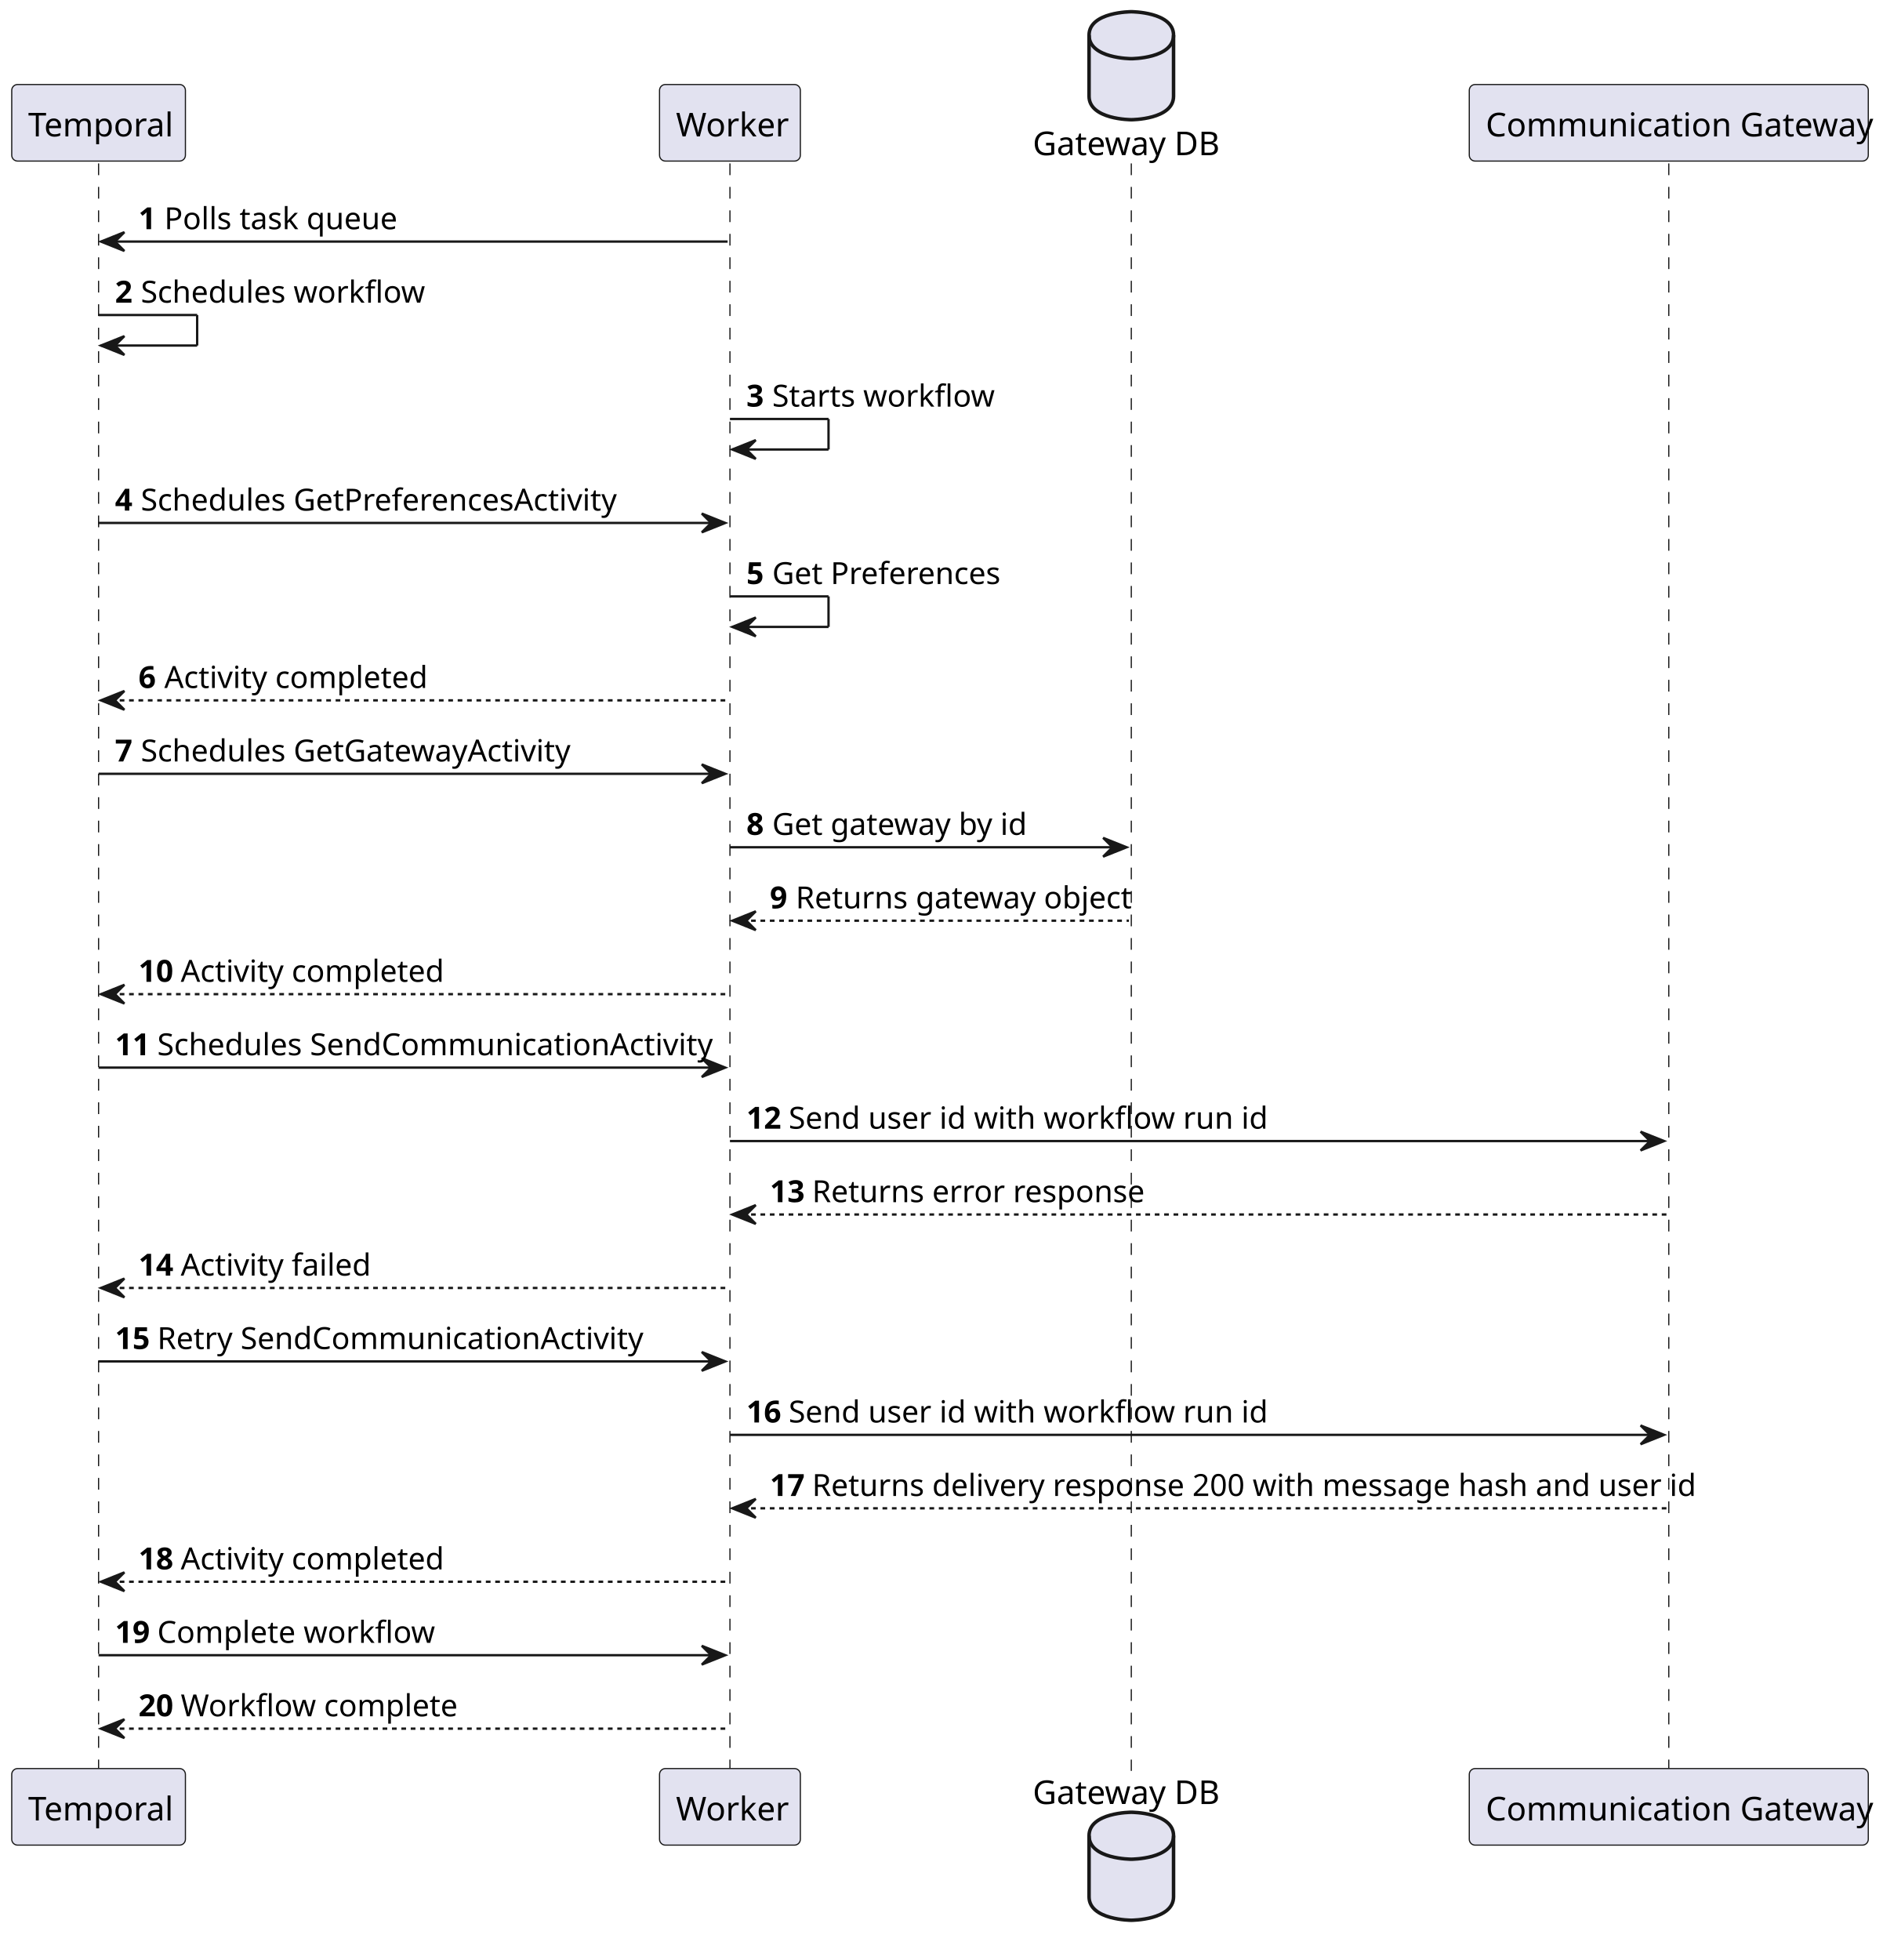
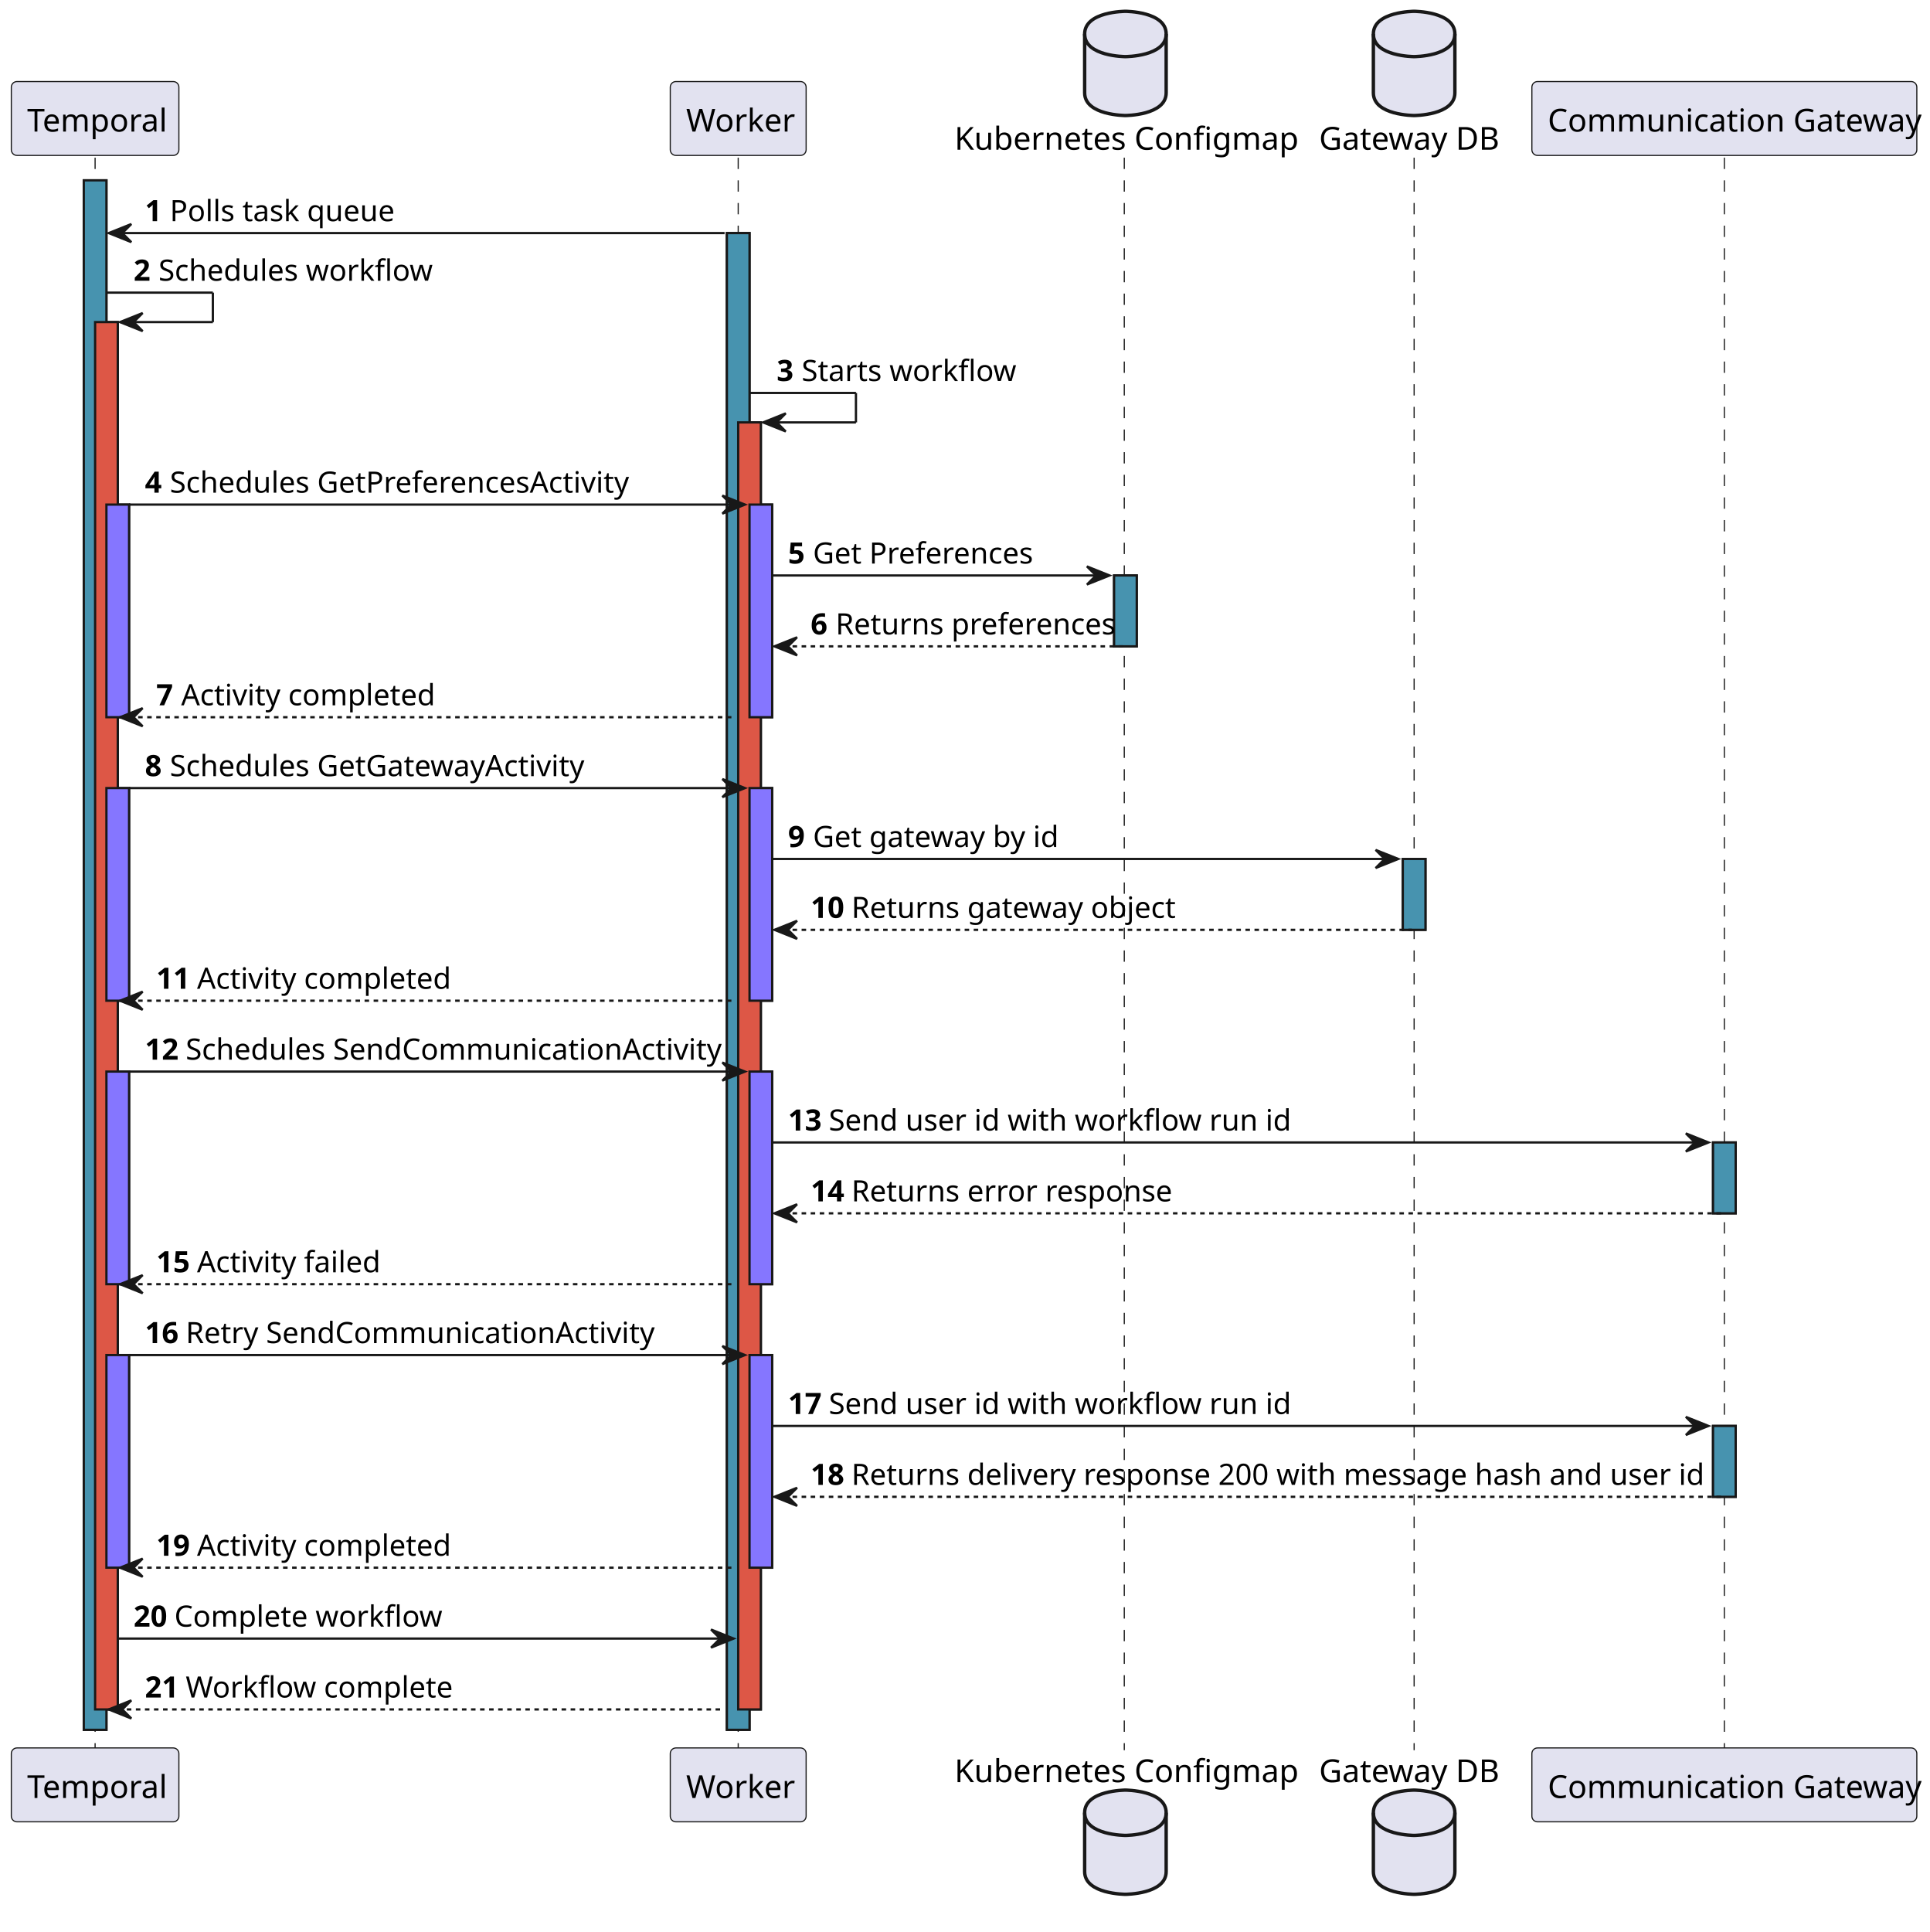
- <svg xmlns="http://www.w3.org/2000/svg" contentStyleType="text/css" height="835px" preserveAspectRatio="none" style="width:802px;height:835px;background:#FFFFFF;" version="1.1" viewBox="0 0 802 835" width="802px" zoomAndPan="magnify">
+ <svg xmlns="http://www.w3.org/2000/svg" contentStyleType="text/css" height="853px" preserveAspectRatio="none" style="width:852px;height:853px;background:#FFFFFF;" version="1.1" viewBox="0 0 852 853" width="852px" zoomAndPan="magnify">
  <defs />
  <g>
-     <line style="stroke:#181818;stroke-width:0.5;stroke-dasharray:5.0,5.0;" x1="42" x2="42" y1="69.621" y2="754.441" />
-     <line style="stroke:#181818;stroke-width:0.5;stroke-dasharray:5.0,5.0;" x1="311" x2="311" y1="69.621" y2="754.441" />
-     <line style="stroke:#181818;stroke-width:0.5;stroke-dasharray:5.0,5.0;" x1="482" x2="482" y1="69.621" y2="754.441" />
-     <line style="stroke:#181818;stroke-width:0.5;stroke-dasharray:5.0,5.0;" x1="711" x2="711" y1="69.621" y2="754.441" />
+     <rect fill="#4793AF" height="684.111" style="stroke:#181818;stroke-width:1.0;" width="10" x="37" y="79.621" />
+     <rect fill="#DD5746" height="612.529" style="stroke:#181818;stroke-width:1.0;" width="10" x="42" y="142.203" />
+     <rect fill="#8576FF" height="93.873" style="stroke:#181818;stroke-width:1.0;" width="10" x="47" y="222.785" />
+     <rect fill="#8576FF" height="93.873" style="stroke:#181818;stroke-width:1.0;" width="10" x="47" y="347.949" />
+     <rect fill="#8576FF" height="93.873" style="stroke:#181818;stroke-width:1.0;" width="10" x="47" y="473.113" />
+     <rect fill="#8576FF" height="93.873" style="stroke:#181818;stroke-width:1.0;" width="10" x="47" y="598.277" />
+     <rect fill="#4793AF" height="660.82" style="stroke:#181818;stroke-width:1.0;" width="10" x="321" y="102.912" />
+     <rect fill="#DD5746" height="568.238" style="stroke:#181818;stroke-width:1.0;" width="10" x="326" y="186.494" />
+     <rect fill="#8576FF" height="93.873" style="stroke:#181818;stroke-width:1.0;" width="10" x="331" y="222.785" />
+     <rect fill="#8576FF" height="93.873" style="stroke:#181818;stroke-width:1.0;" width="10" x="331" y="347.949" />
+     <rect fill="#8576FF" height="93.873" style="stroke:#181818;stroke-width:1.0;" width="10" x="331" y="473.113" />
+     <rect fill="#8576FF" height="93.873" style="stroke:#181818;stroke-width:1.0;" width="10" x="331" y="598.277" />
+     <rect fill="#4793AF" height="31.291" style="stroke:#181818;stroke-width:1.0;" width="10" x="492" y="254.076" />
+     <rect fill="#4793AF" height="31.291" style="stroke:#181818;stroke-width:1.0;" width="10" x="619.5" y="379.24" />
+     <rect fill="#4793AF" height="31.291" style="stroke:#181818;stroke-width:1.0;" width="10" x="756.5" y="504.404" />
+     <rect fill="#4793AF" height="31.291" style="stroke:#181818;stroke-width:1.0;" width="10" x="756.5" y="629.568" />
+     <line style="stroke:#181818;stroke-width:0.5;stroke-dasharray:5.0,5.0;" x1="42" x2="42" y1="69.621" y2="772.732" />
+     <line style="stroke:#181818;stroke-width:0.5;stroke-dasharray:5.0,5.0;" x1="326" x2="326" y1="69.621" y2="772.732" />
+     <line style="stroke:#181818;stroke-width:0.5;stroke-dasharray:5.0,5.0;" x1="496.5" x2="496.5" y1="69.621" y2="772.732" />
+     <line style="stroke:#181818;stroke-width:0.5;stroke-dasharray:5.0,5.0;" x1="624.5" x2="624.5" y1="69.621" y2="772.732" />
+     <line style="stroke:#181818;stroke-width:0.5;stroke-dasharray:5.0,5.0;" x1="761.5" x2="761.5" y1="69.621" y2="772.732" />
    <rect fill="#E2E2F0" height="32.621" rx="2.5" ry="2.5" style="stroke:#181818;stroke-width:0.5;" width="74" x="5" y="36" />
    <text fill="#000000" font-family="sans-serif" font-size="14" lengthAdjust="spacing" textLength="60" x="12" y="58.107">Temporal</text>
-     <rect fill="#E2E2F0" height="32.621" rx="2.5" ry="2.5" style="stroke:#181818;stroke-width:0.5;" width="74" x="5" y="753.441" />
-     <text fill="#000000" font-family="sans-serif" font-size="14" lengthAdjust="spacing" textLength="60" x="12" y="775.549">Temporal</text>
-     <rect fill="#E2E2F0" height="32.621" rx="2.5" ry="2.5" style="stroke:#181818;stroke-width:0.5;" width="60" x="281" y="36" />
-     <text fill="#000000" font-family="sans-serif" font-size="14" lengthAdjust="spacing" textLength="46" x="288" y="58.107">Worker</text>
-     <rect fill="#E2E2F0" height="32.621" rx="2.5" ry="2.5" style="stroke:#181818;stroke-width:0.5;" width="60" x="281" y="753.441" />
-     <text fill="#000000" font-family="sans-serif" font-size="14" lengthAdjust="spacing" textLength="46" x="288" y="775.549">Worker</text>
-     <text fill="#000000" font-family="sans-serif" font-size="14" lengthAdjust="spacing" textLength="78" x="440" y="66.107">Gateway DB</text>
-     <path d="M464,15 C464,5 482,5 482,5 C482,5 500,5 500,15 L500,41 C500,51 482,51 482,51 C482,51 464,51 464,41 L464,15 " fill="#E2E2F0" style="stroke:#181818;stroke-width:1.5;" />
-     <path d="M464,15 C464,25 482,25 482,25 C482,25 500,25 500,15 " fill="none" style="stroke:#181818;stroke-width:1.5;" />
-     <text fill="#000000" font-family="sans-serif" font-size="14" lengthAdjust="spacing" textLength="78" x="440" y="768.549">Gateway DB</text>
-     <path d="M464,782.062 C464,772.062 482,772.062 482,772.062 C482,772.062 500,772.062 500,782.062 L500,808.062 C500,818.062 482,818.062 482,818.062 C482,818.062 464,818.062 464,808.062 L464,782.062 " fill="#E2E2F0" style="stroke:#181818;stroke-width:1.5;" />
-     <path d="M464,782.062 C464,792.062 482,792.062 482,792.062 C482,792.062 500,792.062 500,782.062 " fill="none" style="stroke:#181818;stroke-width:1.5;" />
-     <rect fill="#E2E2F0" height="32.621" rx="2.5" ry="2.5" style="stroke:#181818;stroke-width:0.5;" width="170" x="626" y="36" />
-     <text fill="#000000" font-family="sans-serif" font-size="14" lengthAdjust="spacing" textLength="156" x="633" y="58.107">Communication Gateway</text>
-     <rect fill="#E2E2F0" height="32.621" rx="2.5" ry="2.5" style="stroke:#181818;stroke-width:0.5;" width="170" x="626" y="753.441" />
-     <text fill="#000000" font-family="sans-serif" font-size="14" lengthAdjust="spacing" textLength="156" x="633" y="775.549">Communication Gateway</text>
-     <polygon fill="#181818" points="53,98.912,43,102.912,53,106.912,49,102.912" style="stroke:#181818;stroke-width:1.0;" />
-     <line style="stroke:#181818;stroke-width:1.0;" x1="47" x2="310" y1="102.912" y2="102.912" />
-     <text fill="#000000" font-family="sans-serif" font-size="13" font-weight="bold" lengthAdjust="spacing" textLength="7" x="59" y="97.649">1</text>
-     <text fill="#000000" font-family="sans-serif" font-size="13" lengthAdjust="spacing" textLength="97" x="70" y="97.649">Polls task queue</text>
-     <line style="stroke:#181818;stroke-width:1.0;" x1="42" x2="84" y1="134.203" y2="134.203" />
-     <line style="stroke:#181818;stroke-width:1.0;" x1="84" x2="84" y1="134.203" y2="147.203" />
-     <line style="stroke:#181818;stroke-width:1.0;" x1="43" x2="84" y1="147.203" y2="147.203" />
-     <polygon fill="#181818" points="53,143.203,43,147.203,53,151.203,49,147.203" style="stroke:#181818;stroke-width:1.0;" />
-     <text fill="#000000" font-family="sans-serif" font-size="13" font-weight="bold" lengthAdjust="spacing" textLength="7" x="49" y="128.94">2</text>
-     <text fill="#000000" font-family="sans-serif" font-size="13" lengthAdjust="spacing" textLength="114" x="60" y="128.94">Schedules workflow</text>
-     <line style="stroke:#181818;stroke-width:1.0;" x1="311" x2="353" y1="178.494" y2="178.494" />
-     <line style="stroke:#181818;stroke-width:1.0;" x1="353" x2="353" y1="178.494" y2="191.494" />
-     <line style="stroke:#181818;stroke-width:1.0;" x1="312" x2="353" y1="191.494" y2="191.494" />
-     <polygon fill="#181818" points="322,187.494,312,191.494,322,195.494,318,191.494" style="stroke:#181818;stroke-width:1.0;" />
-     <text fill="#000000" font-family="sans-serif" font-size="13" font-weight="bold" lengthAdjust="spacing" textLength="7" x="318" y="173.231">3</text>
-     <text fill="#000000" font-family="sans-serif" font-size="13" lengthAdjust="spacing" textLength="88" x="329" y="173.231">Starts workflow</text>
-     <polygon fill="#181818" points="299,218.785,309,222.785,299,226.785,303,222.785" style="stroke:#181818;stroke-width:1.0;" />
-     <line style="stroke:#181818;stroke-width:1.0;" x1="42" x2="305" y1="222.785" y2="222.785" />
-     <text fill="#000000" font-family="sans-serif" font-size="13" font-weight="bold" lengthAdjust="spacing" textLength="7" x="49" y="217.523">4</text>
-     <text fill="#000000" font-family="sans-serif" font-size="13" lengthAdjust="spacing" textLength="197" x="60" y="217.523">Schedules GetPreferencesActivity</text>
-     <line style="stroke:#181818;stroke-width:1.0;" x1="311" x2="353" y1="254.076" y2="254.076" />
-     <line style="stroke:#181818;stroke-width:1.0;" x1="353" x2="353" y1="254.076" y2="267.076" />
-     <line style="stroke:#181818;stroke-width:1.0;" x1="312" x2="353" y1="267.076" y2="267.076" />
-     <polygon fill="#181818" points="322,263.076,312,267.076,322,271.076,318,267.076" style="stroke:#181818;stroke-width:1.0;" />
-     <text fill="#000000" font-family="sans-serif" font-size="13" font-weight="bold" lengthAdjust="spacing" textLength="7" x="318" y="248.814">5</text>
-     <text fill="#000000" font-family="sans-serif" font-size="13" lengthAdjust="spacing" textLength="94" x="329" y="248.814">Get Preferences</text>
-     <polygon fill="#181818" points="53,294.367,43,298.367,53,302.367,49,298.367" style="stroke:#181818;stroke-width:1.0;" />
-     <line style="stroke:#181818;stroke-width:1.0;stroke-dasharray:2.0,2.0;" x1="47" x2="310" y1="298.367" y2="298.367" />
-     <text fill="#000000" font-family="sans-serif" font-size="13" font-weight="bold" lengthAdjust="spacing" textLength="7" x="59" y="293.104">6</text>
-     <text fill="#000000" font-family="sans-serif" font-size="13" lengthAdjust="spacing" textLength="106" x="70" y="293.104">Activity completed</text>
-     <polygon fill="#181818" points="299,325.658,309,329.658,299,333.658,303,329.658" style="stroke:#181818;stroke-width:1.0;" />
-     <line style="stroke:#181818;stroke-width:1.0;" x1="42" x2="305" y1="329.658" y2="329.658" />
-     <text fill="#000000" font-family="sans-serif" font-size="13" font-weight="bold" lengthAdjust="spacing" textLength="7" x="49" y="324.396">7</text>
-     <text fill="#000000" font-family="sans-serif" font-size="13" lengthAdjust="spacing" textLength="179" x="60" y="324.396">Schedules GetGatewayActivity</text>
-     <polygon fill="#181818" points="470,356.949,480,360.949,470,364.949,474,360.949" style="stroke:#181818;stroke-width:1.0;" />
-     <line style="stroke:#181818;stroke-width:1.0;" x1="311" x2="476" y1="360.949" y2="360.949" />
-     <text fill="#000000" font-family="sans-serif" font-size="13" font-weight="bold" lengthAdjust="spacing" textLength="7" x="318" y="355.687">8</text>
-     <text fill="#000000" font-family="sans-serif" font-size="13" lengthAdjust="spacing" textLength="105" x="329" y="355.687">Get gateway by id</text>
-     <polygon fill="#181818" points="322,388.24,312,392.24,322,396.24,318,392.24" style="stroke:#181818;stroke-width:1.0;" />
-     <line style="stroke:#181818;stroke-width:1.0;stroke-dasharray:2.0,2.0;" x1="316" x2="481" y1="392.24" y2="392.24" />
-     <text fill="#000000" font-family="sans-serif" font-size="13" font-weight="bold" lengthAdjust="spacing" textLength="7" x="328" y="386.978">9</text>
-     <text fill="#000000" font-family="sans-serif" font-size="13" lengthAdjust="spacing" textLength="136" x="339" y="386.978">Returns gateway object</text>
-     <polygon fill="#181818" points="53,419.531,43,423.531,53,427.531,49,423.531" style="stroke:#181818;stroke-width:1.0;" />
-     <line style="stroke:#181818;stroke-width:1.0;stroke-dasharray:2.0,2.0;" x1="47" x2="310" y1="423.531" y2="423.531" />
-     <text fill="#000000" font-family="sans-serif" font-size="13" font-weight="bold" lengthAdjust="spacing" textLength="14" x="59" y="418.269">10</text>
-     <text fill="#000000" font-family="sans-serif" font-size="13" lengthAdjust="spacing" textLength="106" x="77" y="418.269">Activity completed</text>
-     <polygon fill="#181818" points="299,450.822,309,454.822,299,458.822,303,454.822" style="stroke:#181818;stroke-width:1.0;" />
-     <line style="stroke:#181818;stroke-width:1.0;" x1="42" x2="305" y1="454.822" y2="454.822" />
-     <text fill="#000000" font-family="sans-serif" font-size="13" font-weight="bold" lengthAdjust="spacing" textLength="14" x="49" y="449.56">11</text>
-     <text fill="#000000" font-family="sans-serif" font-size="13" lengthAdjust="spacing" textLength="227" x="67" y="449.56">Schedules SendCommunicationActivity</text>
-     <polygon fill="#181818" points="699,482.113,709,486.113,699,490.113,703,486.113" style="stroke:#181818;stroke-width:1.0;" />
-     <line style="stroke:#181818;stroke-width:1.0;" x1="311" x2="705" y1="486.113" y2="486.113" />
-     <text fill="#000000" font-family="sans-serif" font-size="13" font-weight="bold" lengthAdjust="spacing" textLength="14" x="318" y="480.851">12</text>
-     <text fill="#000000" font-family="sans-serif" font-size="13" lengthAdjust="spacing" textLength="189" x="336" y="480.851">Send user id with workflow run id</text>
-     <polygon fill="#181818" points="322,513.404,312,517.404,322,521.404,318,517.404" style="stroke:#181818;stroke-width:1.0;" />
-     <line style="stroke:#181818;stroke-width:1.0;stroke-dasharray:2.0,2.0;" x1="316" x2="710" y1="517.404" y2="517.404" />
-     <text fill="#000000" font-family="sans-serif" font-size="13" font-weight="bold" lengthAdjust="spacing" textLength="14" x="328" y="512.142">13</text>
-     <text fill="#000000" font-family="sans-serif" font-size="13" lengthAdjust="spacing" textLength="132" x="346" y="512.142">Returns error response</text>
-     <polygon fill="#181818" points="53,544.695,43,548.695,53,552.695,49,548.695" style="stroke:#181818;stroke-width:1.0;" />
-     <line style="stroke:#181818;stroke-width:1.0;stroke-dasharray:2.0,2.0;" x1="47" x2="310" y1="548.695" y2="548.695" />
-     <text fill="#000000" font-family="sans-serif" font-size="13" font-weight="bold" lengthAdjust="spacing" textLength="14" x="59" y="543.433">14</text>
-     <text fill="#000000" font-family="sans-serif" font-size="13" lengthAdjust="spacing" textLength="76" x="77" y="543.433">Activity failed</text>
-     <polygon fill="#181818" points="299,575.986,309,579.986,299,583.986,303,579.986" style="stroke:#181818;stroke-width:1.0;" />
-     <line style="stroke:#181818;stroke-width:1.0;" x1="42" x2="305" y1="579.986" y2="579.986" />
-     <text fill="#000000" font-family="sans-serif" font-size="13" font-weight="bold" lengthAdjust="spacing" textLength="14" x="49" y="574.724">15</text>
-     <text fill="#000000" font-family="sans-serif" font-size="13" lengthAdjust="spacing" textLength="197" x="67" y="574.724">Retry SendCommunicationActivity</text>
-     <polygon fill="#181818" points="699,607.277,709,611.277,699,615.277,703,611.277" style="stroke:#181818;stroke-width:1.0;" />
-     <line style="stroke:#181818;stroke-width:1.0;" x1="311" x2="705" y1="611.277" y2="611.277" />
-     <text fill="#000000" font-family="sans-serif" font-size="13" font-weight="bold" lengthAdjust="spacing" textLength="14" x="318" y="606.015">16</text>
-     <text fill="#000000" font-family="sans-serif" font-size="13" lengthAdjust="spacing" textLength="189" x="336" y="606.015">Send user id with workflow run id</text>
-     <polygon fill="#181818" points="322,638.568,312,642.568,322,646.568,318,642.568" style="stroke:#181818;stroke-width:1.0;" />
-     <line style="stroke:#181818;stroke-width:1.0;stroke-dasharray:2.0,2.0;" x1="316" x2="710" y1="642.568" y2="642.568" />
-     <text fill="#000000" font-family="sans-serif" font-size="13" font-weight="bold" lengthAdjust="spacing" textLength="14" x="328" y="637.306">17</text>
-     <text fill="#000000" font-family="sans-serif" font-size="13" lengthAdjust="spacing" textLength="358" x="346" y="637.306">Returns delivery response 200 with message hash and user id</text>
-     <polygon fill="#181818" points="53,669.859,43,673.859,53,677.859,49,673.859" style="stroke:#181818;stroke-width:1.0;" />
-     <line style="stroke:#181818;stroke-width:1.0;stroke-dasharray:2.0,2.0;" x1="47" x2="310" y1="673.859" y2="673.859" />
-     <text fill="#000000" font-family="sans-serif" font-size="13" font-weight="bold" lengthAdjust="spacing" textLength="14" x="59" y="668.597">18</text>
-     <text fill="#000000" font-family="sans-serif" font-size="13" lengthAdjust="spacing" textLength="106" x="77" y="668.597">Activity completed</text>
-     <polygon fill="#181818" points="299,701.15,309,705.15,299,709.15,303,705.15" style="stroke:#181818;stroke-width:1.0;" />
-     <line style="stroke:#181818;stroke-width:1.0;" x1="42" x2="305" y1="705.15" y2="705.15" />
-     <text fill="#000000" font-family="sans-serif" font-size="13" font-weight="bold" lengthAdjust="spacing" textLength="14" x="49" y="699.888">19</text>
-     <text fill="#000000" font-family="sans-serif" font-size="13" lengthAdjust="spacing" textLength="108" x="67" y="699.888">Complete workflow</text>
-     <polygon fill="#181818" points="53,732.441,43,736.441,53,740.441,49,736.441" style="stroke:#181818;stroke-width:1.0;" />
-     <line style="stroke:#181818;stroke-width:1.0;stroke-dasharray:2.0,2.0;" x1="47" x2="310" y1="736.441" y2="736.441" />
-     <text fill="#000000" font-family="sans-serif" font-size="13" font-weight="bold" lengthAdjust="spacing" textLength="14" x="59" y="731.179">20</text>
-     <text fill="#000000" font-family="sans-serif" font-size="13" lengthAdjust="spacing" textLength="110" x="77" y="731.179">Workflow complete</text>
+     <rect fill="#E2E2F0" height="32.621" rx="2.5" ry="2.5" style="stroke:#181818;stroke-width:0.5;" width="74" x="5" y="771.732" />
+     <text fill="#000000" font-family="sans-serif" font-size="14" lengthAdjust="spacing" textLength="60" x="12" y="793.84">Temporal</text>
+     <rect fill="#E2E2F0" height="32.621" rx="2.5" ry="2.5" style="stroke:#181818;stroke-width:0.5;" width="60" x="296" y="36" />
+     <text fill="#000000" font-family="sans-serif" font-size="14" lengthAdjust="spacing" textLength="46" x="303" y="58.107">Worker</text>
+     <rect fill="#E2E2F0" height="32.621" rx="2.5" ry="2.5" style="stroke:#181818;stroke-width:0.5;" width="60" x="296" y="771.732" />
+     <text fill="#000000" font-family="sans-serif" font-size="14" lengthAdjust="spacing" textLength="46" x="303" y="793.84">Worker</text>
+     <text fill="#000000" font-family="sans-serif" font-size="14" lengthAdjust="spacing" textLength="145" x="421.5" y="66.107">Kubernetes Configmap</text>
+     <path d="M479,15 C479,5 497,5 497,5 C497,5 515,5 515,15 L515,41 C515,51 497,51 497,51 C497,51 479,51 479,41 L479,15 " fill="#E2E2F0" style="stroke:#181818;stroke-width:1.5;" />
+     <path d="M479,15 C479,25 497,25 497,25 C497,25 515,25 515,15 " fill="none" style="stroke:#181818;stroke-width:1.5;" />
+     <text fill="#000000" font-family="sans-serif" font-size="14" lengthAdjust="spacing" textLength="145" x="421.5" y="786.84">Kubernetes Configmap</text>
+     <path d="M479,800.354 C479,790.354 497,790.354 497,790.354 C497,790.354 515,790.354 515,800.354 L515,826.354 C515,836.354 497,836.354 497,836.354 C497,836.354 479,836.354 479,826.354 L479,800.354 " fill="#E2E2F0" style="stroke:#181818;stroke-width:1.5;" />
+     <path d="M479,800.354 C479,810.354 497,810.354 497,810.354 C497,810.354 515,810.354 515,800.354 " fill="none" style="stroke:#181818;stroke-width:1.5;" />
+     <text fill="#000000" font-family="sans-serif" font-size="14" lengthAdjust="spacing" textLength="78" x="582.5" y="66.107">Gateway DB</text>
+     <path d="M606.5,15 C606.5,5 624.5,5 624.5,5 C624.5,5 642.5,5 642.5,15 L642.5,41 C642.5,51 624.5,51 624.5,51 C624.5,51 606.5,51 606.5,41 L606.5,15 " fill="#E2E2F0" style="stroke:#181818;stroke-width:1.5;" />
+     <path d="M606.5,15 C606.5,25 624.5,25 624.5,25 C624.5,25 642.5,25 642.5,15 " fill="none" style="stroke:#181818;stroke-width:1.5;" />
+     <text fill="#000000" font-family="sans-serif" font-size="14" lengthAdjust="spacing" textLength="78" x="582.5" y="786.84">Gateway DB</text>
+     <path d="M606.5,800.354 C606.5,790.354 624.5,790.354 624.5,790.354 C624.5,790.354 642.5,790.354 642.5,800.354 L642.5,826.354 C642.5,836.354 624.5,836.354 624.5,836.354 C624.5,836.354 606.5,836.354 606.5,826.354 L606.5,800.354 " fill="#E2E2F0" style="stroke:#181818;stroke-width:1.5;" />
+     <path d="M606.5,800.354 C606.5,810.354 624.5,810.354 624.5,810.354 C624.5,810.354 642.5,810.354 642.5,800.354 " fill="none" style="stroke:#181818;stroke-width:1.5;" />
+     <rect fill="#E2E2F0" height="32.621" rx="2.5" ry="2.5" style="stroke:#181818;stroke-width:0.5;" width="170" x="676.5" y="36" />
+     <text fill="#000000" font-family="sans-serif" font-size="14" lengthAdjust="spacing" textLength="156" x="683.5" y="58.107">Communication Gateway</text>
+     <rect fill="#E2E2F0" height="32.621" rx="2.5" ry="2.5" style="stroke:#181818;stroke-width:0.5;" width="170" x="676.5" y="771.732" />
+     <text fill="#000000" font-family="sans-serif" font-size="14" lengthAdjust="spacing" textLength="156" x="683.5" y="793.84">Communication Gateway</text>
+     <rect fill="#4793AF" height="684.111" style="stroke:#181818;stroke-width:1.0;" width="10" x="37" y="79.621" />
+     <rect fill="#DD5746" height="612.529" style="stroke:#181818;stroke-width:1.0;" width="10" x="42" y="142.203" />
+     <rect fill="#8576FF" height="93.873" style="stroke:#181818;stroke-width:1.0;" width="10" x="47" y="222.785" />
+     <rect fill="#8576FF" height="93.873" style="stroke:#181818;stroke-width:1.0;" width="10" x="47" y="347.949" />
+     <rect fill="#8576FF" height="93.873" style="stroke:#181818;stroke-width:1.0;" width="10" x="47" y="473.113" />
+     <rect fill="#8576FF" height="93.873" style="stroke:#181818;stroke-width:1.0;" width="10" x="47" y="598.277" />
+     <rect fill="#4793AF" height="660.82" style="stroke:#181818;stroke-width:1.0;" width="10" x="321" y="102.912" />
+     <rect fill="#DD5746" height="568.238" style="stroke:#181818;stroke-width:1.0;" width="10" x="326" y="186.494" />
+     <rect fill="#8576FF" height="93.873" style="stroke:#181818;stroke-width:1.0;" width="10" x="331" y="222.785" />
+     <rect fill="#8576FF" height="93.873" style="stroke:#181818;stroke-width:1.0;" width="10" x="331" y="347.949" />
+     <rect fill="#8576FF" height="93.873" style="stroke:#181818;stroke-width:1.0;" width="10" x="331" y="473.113" />
+     <rect fill="#8576FF" height="93.873" style="stroke:#181818;stroke-width:1.0;" width="10" x="331" y="598.277" />
+     <rect fill="#4793AF" height="31.291" style="stroke:#181818;stroke-width:1.0;" width="10" x="492" y="254.076" />
+     <rect fill="#4793AF" height="31.291" style="stroke:#181818;stroke-width:1.0;" width="10" x="619.5" y="379.24" />
+     <rect fill="#4793AF" height="31.291" style="stroke:#181818;stroke-width:1.0;" width="10" x="756.5" y="504.404" />
+     <rect fill="#4793AF" height="31.291" style="stroke:#181818;stroke-width:1.0;" width="10" x="756.5" y="629.568" />
+     <polygon fill="#181818" points="58,98.912,48,102.912,58,106.912,54,102.912" style="stroke:#181818;stroke-width:1.0;" />
+     <line style="stroke:#181818;stroke-width:1.0;" x1="52" x2="320" y1="102.912" y2="102.912" />
+     <text fill="#000000" font-family="sans-serif" font-size="13" font-weight="bold" lengthAdjust="spacing" textLength="7" x="64" y="97.649">1</text>
+     <text fill="#000000" font-family="sans-serif" font-size="13" lengthAdjust="spacing" textLength="97" x="75" y="97.649">Polls task queue</text>
+     <line style="stroke:#181818;stroke-width:1.0;" x1="47" x2="94" y1="129.203" y2="129.203" />
+     <line style="stroke:#181818;stroke-width:1.0;" x1="94" x2="94" y1="129.203" y2="142.203" />
+     <line style="stroke:#181818;stroke-width:1.0;" x1="53" x2="94" y1="142.203" y2="142.203" />
+     <polygon fill="#181818" points="63,138.203,53,142.203,63,146.203,59,142.203" style="stroke:#181818;stroke-width:1.0;" />
+     <text fill="#000000" font-family="sans-serif" font-size="13" font-weight="bold" lengthAdjust="spacing" textLength="7" x="59" y="123.94">2</text>
+     <text fill="#000000" font-family="sans-serif" font-size="13" lengthAdjust="spacing" textLength="114" x="70" y="123.94">Schedules workflow</text>
+     <line style="stroke:#181818;stroke-width:1.0;" x1="331" x2="378" y1="173.494" y2="173.494" />
+     <line style="stroke:#181818;stroke-width:1.0;" x1="378" x2="378" y1="173.494" y2="186.494" />
+     <line style="stroke:#181818;stroke-width:1.0;" x1="337" x2="378" y1="186.494" y2="186.494" />
+     <polygon fill="#181818" points="347,182.494,337,186.494,347,190.494,343,186.494" style="stroke:#181818;stroke-width:1.0;" />
+     <text fill="#000000" font-family="sans-serif" font-size="13" font-weight="bold" lengthAdjust="spacing" textLength="7" x="343" y="168.231">3</text>
+     <text fill="#000000" font-family="sans-serif" font-size="13" lengthAdjust="spacing" textLength="88" x="354" y="168.231">Starts workflow</text>
+     <polygon fill="#181818" points="319,218.785,329,222.785,319,226.785,323,222.785" style="stroke:#181818;stroke-width:1.0;" />
+     <line style="stroke:#181818;stroke-width:1.0;" x1="57" x2="325" y1="222.785" y2="222.785" />
+     <text fill="#000000" font-family="sans-serif" font-size="13" font-weight="bold" lengthAdjust="spacing" textLength="7" x="64" y="217.523">4</text>
+     <text fill="#000000" font-family="sans-serif" font-size="13" lengthAdjust="spacing" textLength="197" x="75" y="217.523">Schedules GetPreferencesActivity</text>
+     <polygon fill="#181818" points="480,250.076,490,254.076,480,258.076,484,254.076" style="stroke:#181818;stroke-width:1.0;" />
+     <line style="stroke:#181818;stroke-width:1.0;" x1="341" x2="486" y1="254.076" y2="254.076" />
+     <text fill="#000000" font-family="sans-serif" font-size="13" font-weight="bold" lengthAdjust="spacing" textLength="7" x="348" y="248.814">5</text>
+     <text fill="#000000" font-family="sans-serif" font-size="13" lengthAdjust="spacing" textLength="94" x="359" y="248.814">Get Preferences</text>
+     <polygon fill="#181818" points="352,281.367,342,285.367,352,289.367,348,285.367" style="stroke:#181818;stroke-width:1.0;" />
+     <line style="stroke:#181818;stroke-width:1.0;stroke-dasharray:2.0,2.0;" x1="346" x2="496" y1="285.367" y2="285.367" />
+     <text fill="#000000" font-family="sans-serif" font-size="13" font-weight="bold" lengthAdjust="spacing" textLength="7" x="358" y="280.104">6</text>
+     <text fill="#000000" font-family="sans-serif" font-size="13" lengthAdjust="spacing" textLength="116" x="369" y="280.104">Returns preferences</text>
+     <polygon fill="#181818" points="63,312.658,53,316.658,63,320.658,59,316.658" style="stroke:#181818;stroke-width:1.0;" />
+     <line style="stroke:#181818;stroke-width:1.0;stroke-dasharray:2.0,2.0;" x1="57" x2="325" y1="316.658" y2="316.658" />
+     <text fill="#000000" font-family="sans-serif" font-size="13" font-weight="bold" lengthAdjust="spacing" textLength="7" x="69" y="311.396">7</text>
+     <text fill="#000000" font-family="sans-serif" font-size="13" lengthAdjust="spacing" textLength="106" x="80" y="311.396">Activity completed</text>
+     <polygon fill="#181818" points="319,343.949,329,347.949,319,351.949,323,347.949" style="stroke:#181818;stroke-width:1.0;" />
+     <line style="stroke:#181818;stroke-width:1.0;" x1="57" x2="325" y1="347.949" y2="347.949" />
+     <text fill="#000000" font-family="sans-serif" font-size="13" font-weight="bold" lengthAdjust="spacing" textLength="7" x="64" y="342.687">8</text>
+     <text fill="#000000" font-family="sans-serif" font-size="13" lengthAdjust="spacing" textLength="179" x="75" y="342.687">Schedules GetGatewayActivity</text>
+     <polygon fill="#181818" points="607.5,375.24,617.5,379.24,607.5,383.24,611.5,379.24" style="stroke:#181818;stroke-width:1.0;" />
+     <line style="stroke:#181818;stroke-width:1.0;" x1="341" x2="613.5" y1="379.24" y2="379.24" />
+     <text fill="#000000" font-family="sans-serif" font-size="13" font-weight="bold" lengthAdjust="spacing" textLength="7" x="348" y="373.978">9</text>
+     <text fill="#000000" font-family="sans-serif" font-size="13" lengthAdjust="spacing" textLength="105" x="359" y="373.978">Get gateway by id</text>
+     <polygon fill="#181818" points="352,406.531,342,410.531,352,414.531,348,410.531" style="stroke:#181818;stroke-width:1.0;" />
+     <line style="stroke:#181818;stroke-width:1.0;stroke-dasharray:2.0,2.0;" x1="346" x2="623.5" y1="410.531" y2="410.531" />
+     <text fill="#000000" font-family="sans-serif" font-size="13" font-weight="bold" lengthAdjust="spacing" textLength="14" x="358" y="405.269">10</text>
+     <text fill="#000000" font-family="sans-serif" font-size="13" lengthAdjust="spacing" textLength="136" x="376" y="405.269">Returns gateway object</text>
+     <polygon fill="#181818" points="63,437.822,53,441.822,63,445.822,59,441.822" style="stroke:#181818;stroke-width:1.0;" />
+     <line style="stroke:#181818;stroke-width:1.0;stroke-dasharray:2.0,2.0;" x1="57" x2="325" y1="441.822" y2="441.822" />
+     <text fill="#000000" font-family="sans-serif" font-size="13" font-weight="bold" lengthAdjust="spacing" textLength="14" x="69" y="436.56">11</text>
+     <text fill="#000000" font-family="sans-serif" font-size="13" lengthAdjust="spacing" textLength="106" x="87" y="436.56">Activity completed</text>
+     <polygon fill="#181818" points="319,469.113,329,473.113,319,477.113,323,473.113" style="stroke:#181818;stroke-width:1.0;" />
+     <line style="stroke:#181818;stroke-width:1.0;" x1="57" x2="325" y1="473.113" y2="473.113" />
+     <text fill="#000000" font-family="sans-serif" font-size="13" font-weight="bold" lengthAdjust="spacing" textLength="14" x="64" y="467.851">12</text>
+     <text fill="#000000" font-family="sans-serif" font-size="13" lengthAdjust="spacing" textLength="227" x="82" y="467.851">Schedules SendCommunicationActivity</text>
+     <polygon fill="#181818" points="744.5,500.404,754.5,504.404,744.5,508.404,748.5,504.404" style="stroke:#181818;stroke-width:1.0;" />
+     <line style="stroke:#181818;stroke-width:1.0;" x1="341" x2="750.5" y1="504.404" y2="504.404" />
+     <text fill="#000000" font-family="sans-serif" font-size="13" font-weight="bold" lengthAdjust="spacing" textLength="14" x="348" y="499.142">13</text>
+     <text fill="#000000" font-family="sans-serif" font-size="13" lengthAdjust="spacing" textLength="189" x="366" y="499.142">Send user id with workflow run id</text>
+     <polygon fill="#181818" points="352,531.695,342,535.695,352,539.695,348,535.695" style="stroke:#181818;stroke-width:1.0;" />
+     <line style="stroke:#181818;stroke-width:1.0;stroke-dasharray:2.0,2.0;" x1="346" x2="760.5" y1="535.695" y2="535.695" />
+     <text fill="#000000" font-family="sans-serif" font-size="13" font-weight="bold" lengthAdjust="spacing" textLength="14" x="358" y="530.433">14</text>
+     <text fill="#000000" font-family="sans-serif" font-size="13" lengthAdjust="spacing" textLength="132" x="376" y="530.433">Returns error response</text>
+     <polygon fill="#181818" points="63,562.986,53,566.986,63,570.986,59,566.986" style="stroke:#181818;stroke-width:1.0;" />
+     <line style="stroke:#181818;stroke-width:1.0;stroke-dasharray:2.0,2.0;" x1="57" x2="325" y1="566.986" y2="566.986" />
+     <text fill="#000000" font-family="sans-serif" font-size="13" font-weight="bold" lengthAdjust="spacing" textLength="14" x="69" y="561.724">15</text>
+     <text fill="#000000" font-family="sans-serif" font-size="13" lengthAdjust="spacing" textLength="76" x="87" y="561.724">Activity failed</text>
+     <polygon fill="#181818" points="319,594.277,329,598.277,319,602.277,323,598.277" style="stroke:#181818;stroke-width:1.0;" />
+     <line style="stroke:#181818;stroke-width:1.0;" x1="57" x2="325" y1="598.277" y2="598.277" />
+     <text fill="#000000" font-family="sans-serif" font-size="13" font-weight="bold" lengthAdjust="spacing" textLength="14" x="64" y="593.015">16</text>
+     <text fill="#000000" font-family="sans-serif" font-size="13" lengthAdjust="spacing" textLength="197" x="82" y="593.015">Retry SendCommunicationActivity</text>
+     <polygon fill="#181818" points="744.5,625.568,754.5,629.568,744.5,633.568,748.5,629.568" style="stroke:#181818;stroke-width:1.0;" />
+     <line style="stroke:#181818;stroke-width:1.0;" x1="341" x2="750.5" y1="629.568" y2="629.568" />
+     <text fill="#000000" font-family="sans-serif" font-size="13" font-weight="bold" lengthAdjust="spacing" textLength="14" x="348" y="624.306">17</text>
+     <text fill="#000000" font-family="sans-serif" font-size="13" lengthAdjust="spacing" textLength="189" x="366" y="624.306">Send user id with workflow run id</text>
+     <polygon fill="#181818" points="352,656.859,342,660.859,352,664.859,348,660.859" style="stroke:#181818;stroke-width:1.0;" />
+     <line style="stroke:#181818;stroke-width:1.0;stroke-dasharray:2.0,2.0;" x1="346" x2="760.5" y1="660.859" y2="660.859" />
+     <text fill="#000000" font-family="sans-serif" font-size="13" font-weight="bold" lengthAdjust="spacing" textLength="14" x="358" y="655.597">18</text>
+     <text fill="#000000" font-family="sans-serif" font-size="13" lengthAdjust="spacing" textLength="358" x="376" y="655.597">Returns delivery response 200 with message hash and user id</text>
+     <polygon fill="#181818" points="63,688.15,53,692.15,63,696.15,59,692.15" style="stroke:#181818;stroke-width:1.0;" />
+     <line style="stroke:#181818;stroke-width:1.0;stroke-dasharray:2.0,2.0;" x1="57" x2="325" y1="692.15" y2="692.15" />
+     <text fill="#000000" font-family="sans-serif" font-size="13" font-weight="bold" lengthAdjust="spacing" textLength="14" x="69" y="686.888">19</text>
+     <text fill="#000000" font-family="sans-serif" font-size="13" lengthAdjust="spacing" textLength="106" x="87" y="686.888">Activity completed</text>
+     <polygon fill="#181818" points="314,719.441,324,723.441,314,727.441,318,723.441" style="stroke:#181818;stroke-width:1.0;" />
+     <line style="stroke:#181818;stroke-width:1.0;" x1="52" x2="320" y1="723.441" y2="723.441" />
+     <text fill="#000000" font-family="sans-serif" font-size="13" font-weight="bold" lengthAdjust="spacing" textLength="14" x="59" y="718.179">20</text>
+     <text fill="#000000" font-family="sans-serif" font-size="13" lengthAdjust="spacing" textLength="108" x="77" y="718.179">Complete workflow</text>
+     <polygon fill="#181818" points="58,750.732,48,754.732,58,758.732,54,754.732" style="stroke:#181818;stroke-width:1.0;" />
+     <line style="stroke:#181818;stroke-width:1.0;stroke-dasharray:2.0,2.0;" x1="52" x2="320" y1="754.732" y2="754.732" />
+     <text fill="#000000" font-family="sans-serif" font-size="13" font-weight="bold" lengthAdjust="spacing" textLength="14" x="64" y="749.47">21</text>
+     <text fill="#000000" font-family="sans-serif" font-size="13" lengthAdjust="spacing" textLength="110" x="82" y="749.47">Workflow complete</text>
  </g>
</svg>
